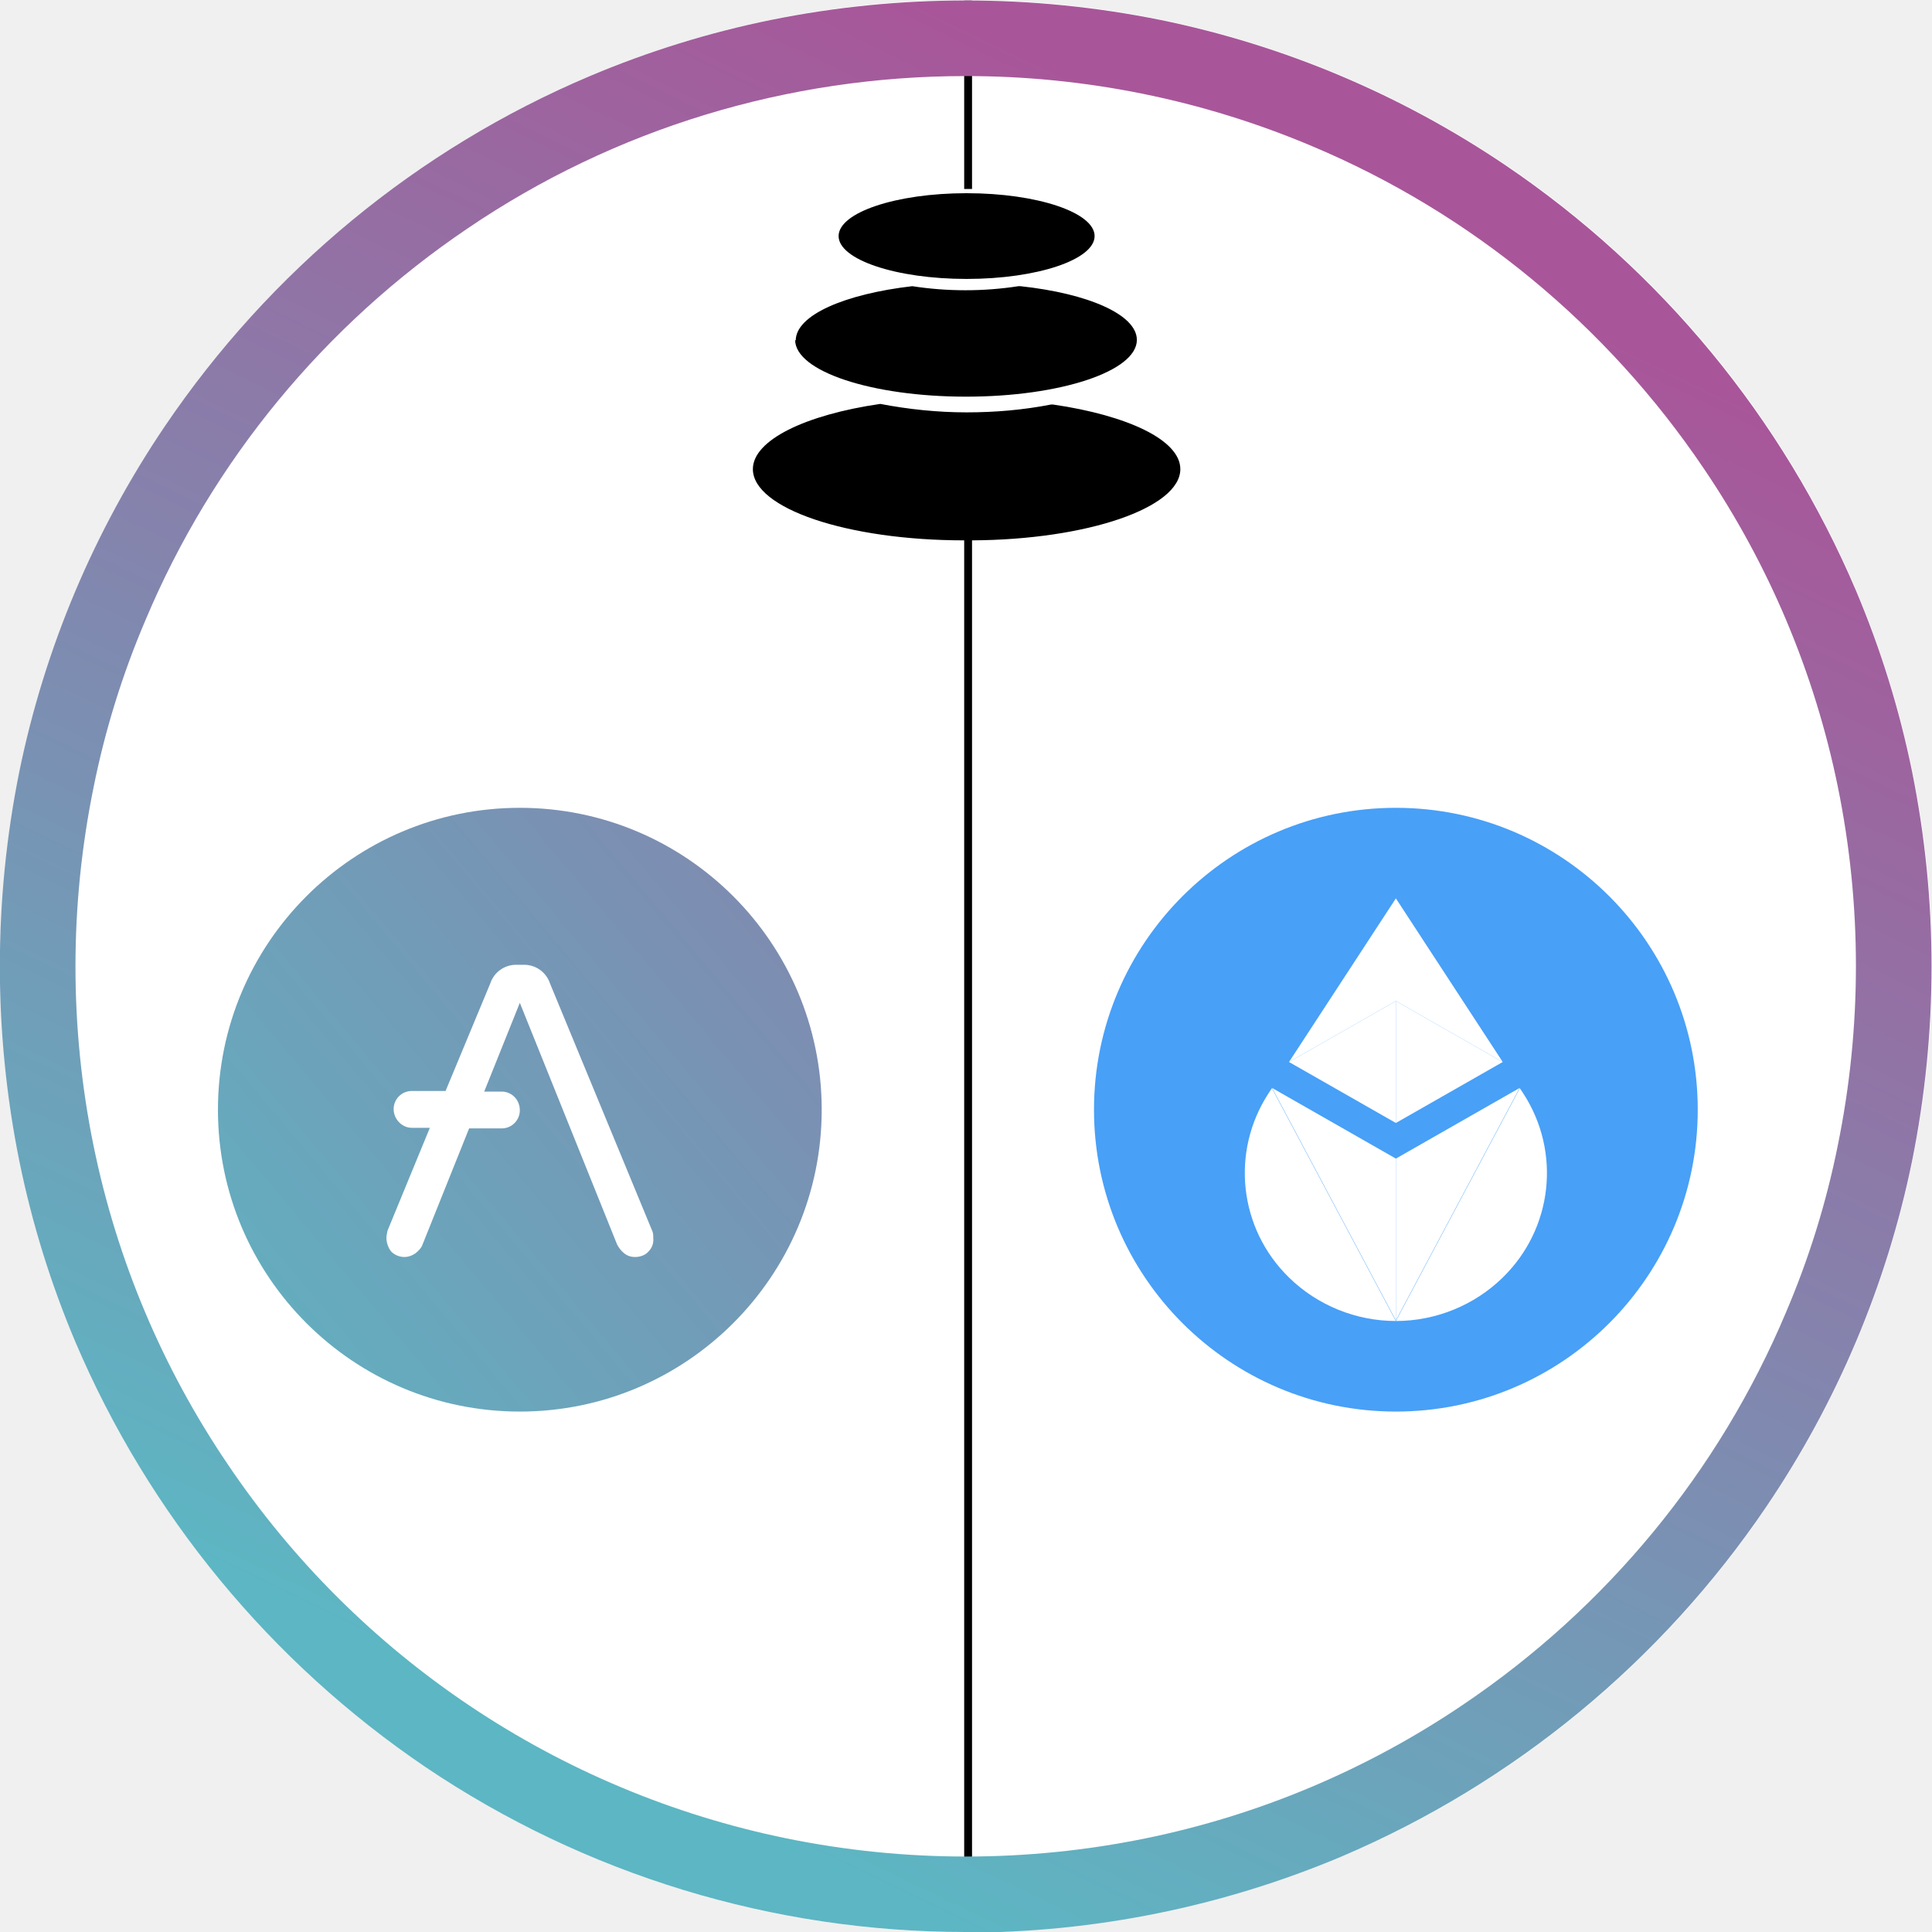
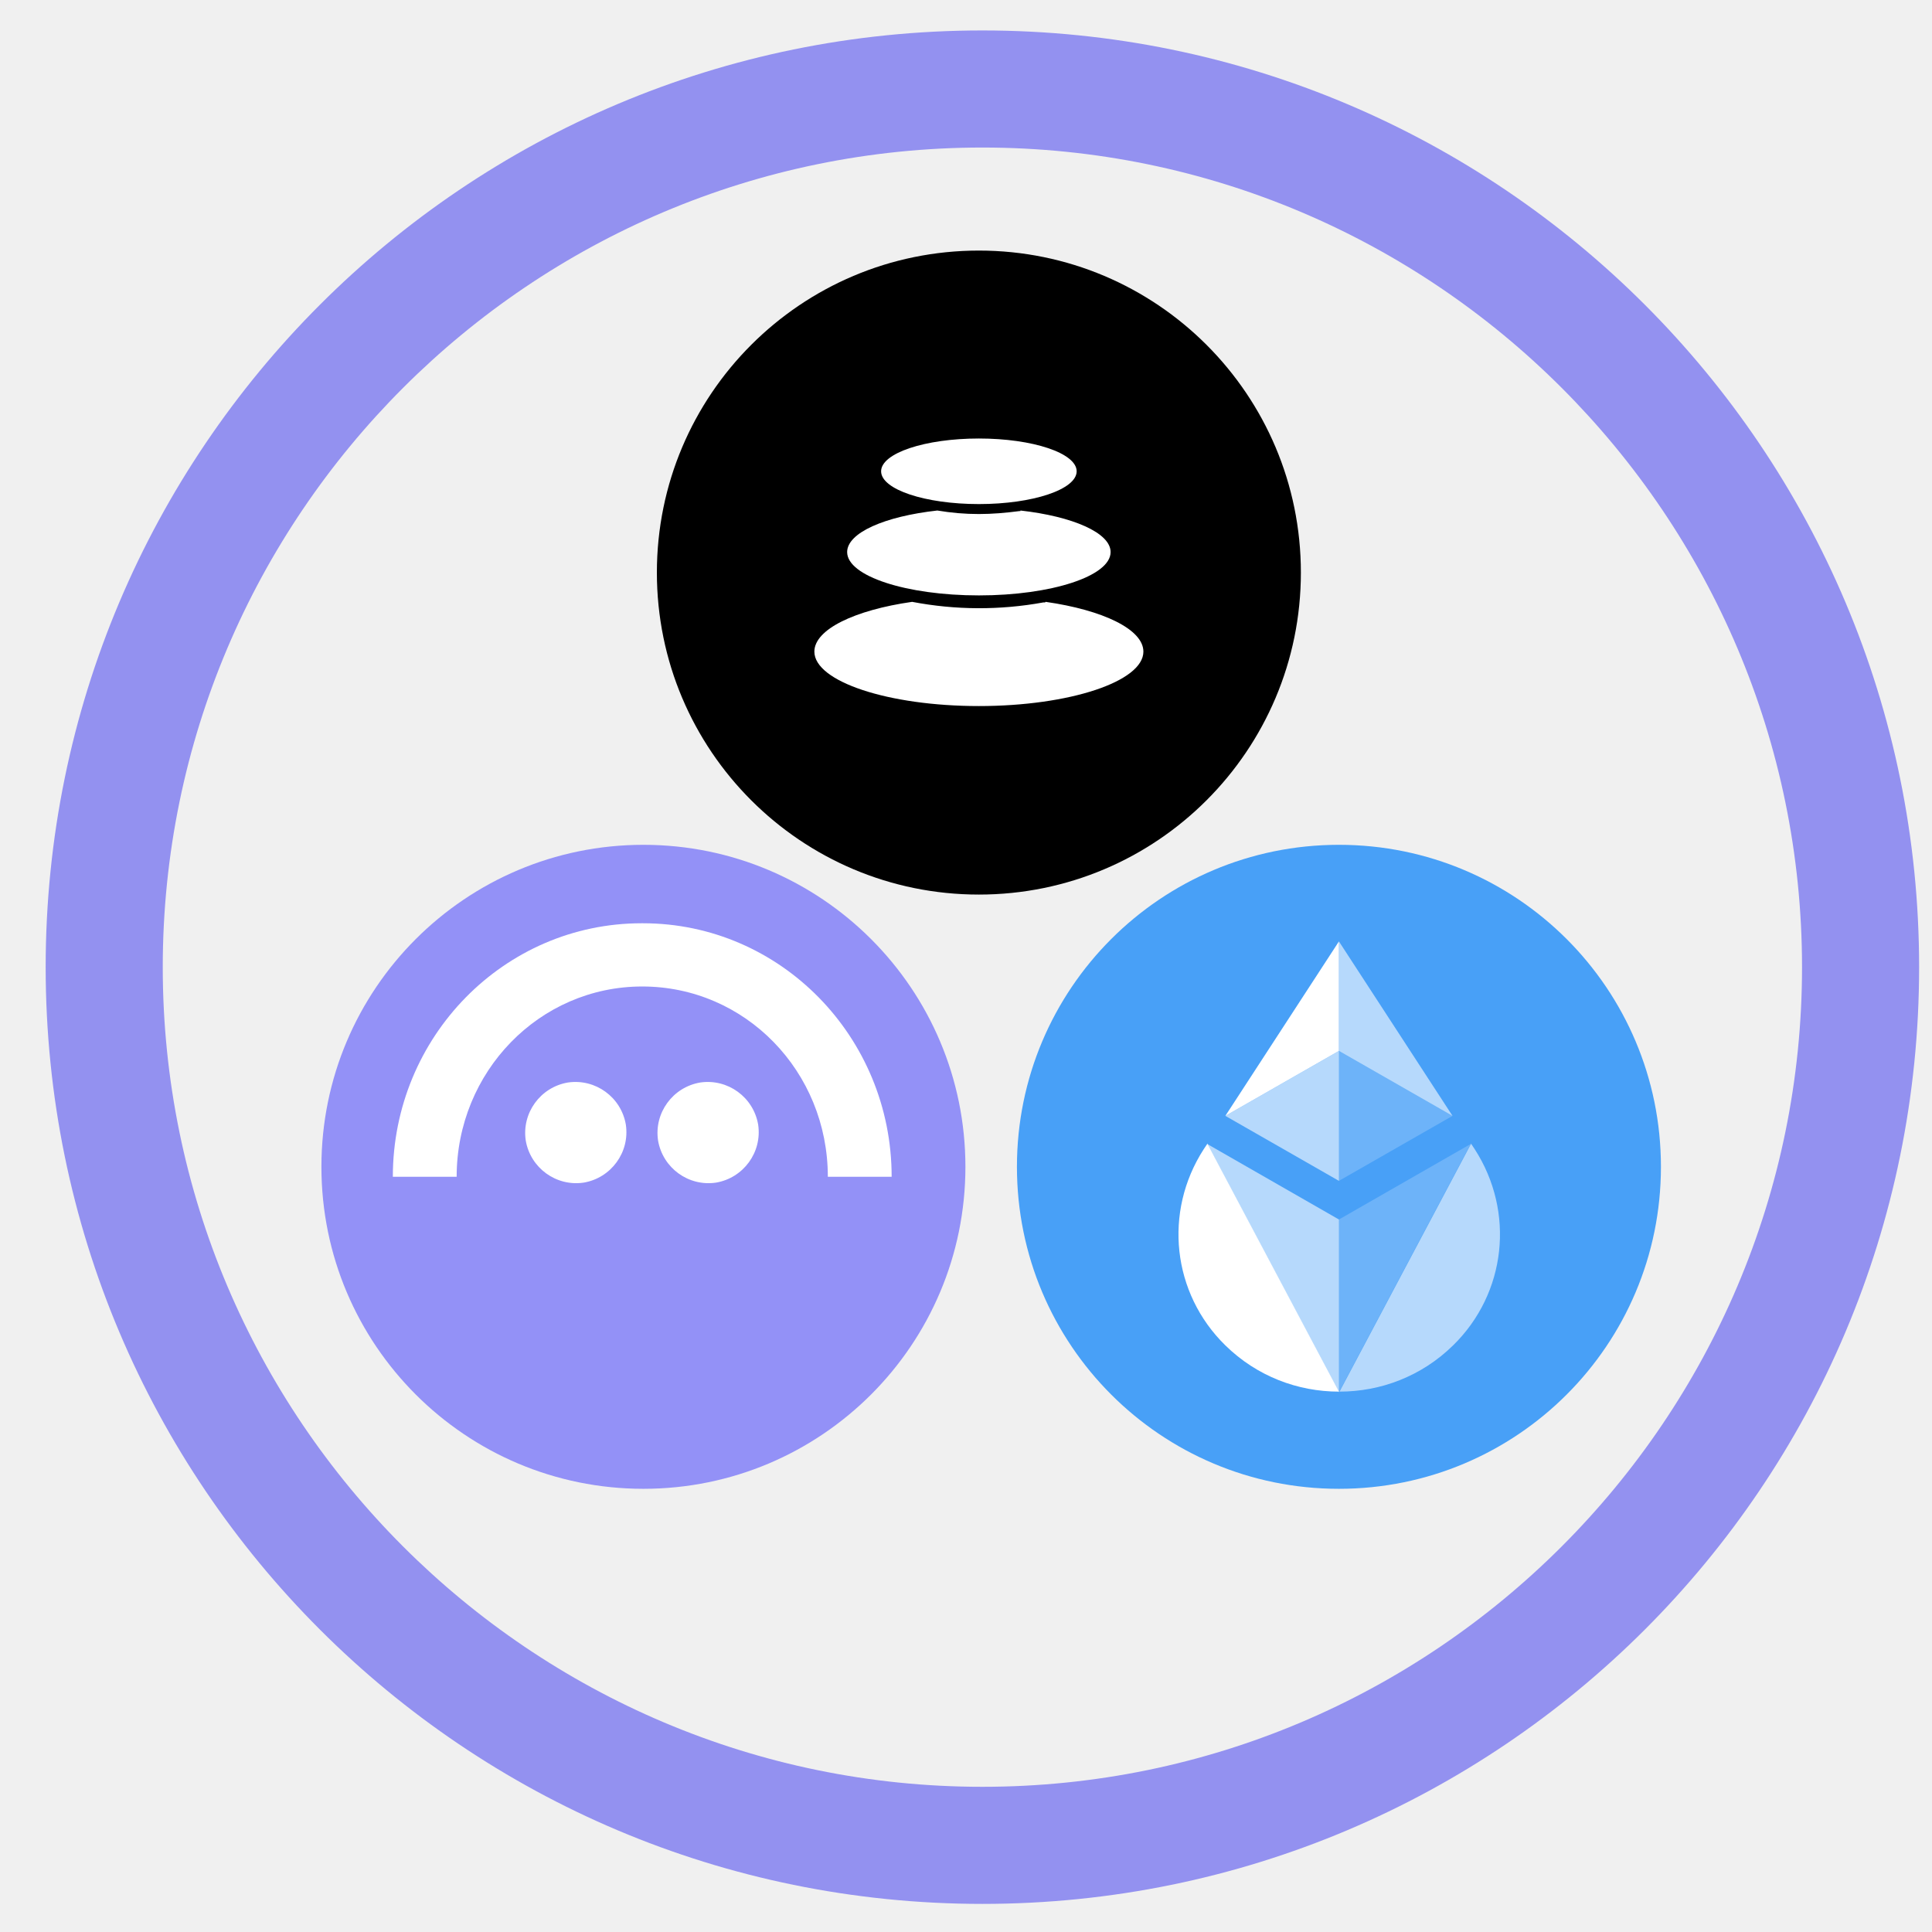
- <svg xmlns="http://www.w3.org/2000/svg" width="32" height="32" fill="none" viewBox="0 0 32 32">
-   <g clip-path="url(#clip0_298_825)">
-     <path fill="#fff" d="M16 32c8.84 0 16-7.16 16-16S24.83 0 16 0 0 7.16 0 16s7.16 16 16 16" />
-     <path fill="#000" d="M15.97 32V8.95c-1.94 0-3.5-.53-3.5-1.18 0-.48.87-.9 2.11-1.08.47.09.95.14 1.43.14.47 0 .94-.04 1.4-.13h.03c1.24.18 2.11.59 2.11 1.07 0 .64-1.54 1.17-3.45 1.18v23.06h-.12zM13.18 5.64c0-.42.81-.77 1.93-.9.58.09 1.18.09 1.76 0h.03c1.12.12 1.93.47 1.93.89 0 .52-1.27.94-2.83.94s-2.83-.42-2.83-.94zm.71-1.73c0-.39.95-.71 2.12-.71s2.12.32 2.12.71-.95.71-2.12.71-2.12-.32-2.12-.71m2.08-.77V.01h.13v3.12h-.13z" />
-     <path fill="url(#paint0_linear_298_825)" d="M15.99 32c-3.19 0-6.3-.95-8.94-2.73a16.14 16.14 0 0 1-5.8-7.04q-.615-1.455-.93-3c-.43-2.13-.43-4.32 0-6.45.42-2.05 1.24-3.99 2.41-5.72 1.74-2.57 4.18-4.59 7.04-5.8q1.455-.615 3-.93c2.13-.43 4.32-.43 6.45 0 2.05.42 3.99 1.24 5.72 2.41a16.14 16.14 0 0 1 5.8 7.04q.615 1.455.93 3c.43 2.13.43 4.32 0 6.45-.42 2.05-1.24 3.99-2.41 5.72a16.14 16.14 0 0 1-7.04 5.8c-1.97.83-4.09 1.26-6.23 1.26zm0-30.74c-2.94 0-5.81.87-8.24 2.52-2.37 1.6-4.23 3.85-5.34 6.49-.38.89-.67 1.82-.86 2.77-.4 1.96-.4 3.98 0 5.94a14.6 14.6 0 0 0 2.22 5.27 14.72 14.72 0 0 0 9.26 6.2c1.96.4 3.98.4 5.94 0a14.6 14.6 0 0 0 5.27-2.22c2.37-1.6 4.23-3.85 5.34-6.49.38-.89.67-1.82.86-2.77.4-1.96.4-3.98 0-5.94a14.6 14.6 0 0 0-2.22-5.27c-1.6-2.37-3.85-4.23-6.49-5.34a14.7 14.7 0 0 0-5.74-1.16" />
-     <path fill="#48A0F7" d="M28.12 18.38c0-2.76-2.24-5-5-5s-5 2.24-5 5 2.24 5 5 5 5-2.24 5-5" />
-     <path fill="#fff" d="m25.17 18.02.06.09c.63.97.49 2.24-.34 3.05-.47.46-1.11.72-1.77.72l2.05-3.85z" />
-     <path fill="#fff" d="m23.12 19.19 2.05-1.17-2.05 3.85zM21.07 18.02l-.06.09c-.63.97-.49 2.24.34 3.05.47.46 1.11.72 1.77.72l-2.05-3.85z" />
-     <path fill="#fff" d="m23.12 19.19-2.05-1.17 2.05 3.85zM23.12 16.58v2.02l1.77-1.01z" />
-     <path fill="#fff" d="m23.12 16.58-1.77 1.01 1.77 1.01z" />
-     <path fill="#fff" d="m23.12 14.88-1.77 2.71 1.77-1.01zM23.12 16.58l1.77 1.01-1.77-2.71z" />
-     <path fill="url(#paint1_linear_298_825)" d="M8.61 23.38c2.76 0 5-2.24 5-5s-2.24-5-5-5-5 2.24-5 5 2.24 5 5 5" />
-     <path fill="#fff" d="m10.8 20.38-1.69-4.09a.45.45 0 0 0-.42-.31h-.15a.45.45 0 0 0-.42.31l-.74 1.78h-.56a.3.3 0 0 0-.3.3c0 .17.14.31.3.31h.3l-.7 1.7s-.02.08-.02.12c0 .08.03.17.08.23.06.06.14.09.22.09q.09 0 .18-.06c.05-.04.1-.09.12-.15l.77-1.92h.54a.3.3 0 0 0 .3-.3c0-.18-.14-.31-.3-.31h-.29l.59-1.47 1.61 4q.045.09.12.15t.18.06c.08 0 .17-.03.22-.09.06-.06.09-.14.08-.23 0-.04 0-.08-.02-.12" />
-   </g>
-   <defs>
-     <linearGradient id="paint0_linear_298_825" x1="22.135" x2="9.712" y1="3.333" y2="28.959" gradientUnits="userSpaceOnUse">
-       <stop stop-color="#A85699" />
-       <stop offset="1" stop-color="#5DB6C3" />
-     </linearGradient>
-     <linearGradient id="paint1_linear_298_825" x1="27.936" x2="4.121" y1="5.986" y2="25.987" gradientUnits="userSpaceOnUse">
-       <stop stop-color="#A85699" />
-       <stop offset="1" stop-color="#5DB6C3" />
-     </linearGradient>
-     <clipPath id="clip0_298_825">
-       <path fill="#fff" d="M0 0h32v32H0z" />
-     </clipPath>
-   </defs>
+ <svg xmlns="http://www.w3.org/2000/svg" width="33" height="33" fill="none" viewBox="0 0 33 33">
+   <path fill="#48A0F7" d="M22.87 14.43c3.04 0 5.5 2.46 5.5 5.5s-2.46 5.5-5.5 5.5-5.5-2.46-5.5-5.5 2.46-5.5 5.5-5.5" />
+   <path fill="#fff" d="m25.13 19.54.06.09c.69 1.07.54 2.46-.37 3.35-.54.53-1.24.79-1.94.79l2.25-4.24z" opacity=".6" />
+   <path fill="#fff" d="m22.87 20.83 2.25-1.29-2.25 4.24z" opacity=".2" />
+   <path fill="#fff" d="m20.62 19.54-.06.09c-.69 1.07-.54 2.46.37 3.35.54.53 1.24.79 1.94.79l-2.25-4.24z" />
+   <path fill="#fff" d="m22.87 20.83-2.25-1.29 2.25 4.24z" opacity=".6" />
+   <path fill="#fff" d="M22.87 17.95v2.22l1.94-1.11z" opacity=".2" />
+   <path fill="#fff" d="m22.87 17.95-1.94 1.11 1.94 1.11z" opacity=".6" />
+   <path fill="#fff" d="m22.87 16.08-1.94 2.98 1.94-1.11z" />
+   <path fill="#fff" d="m22.87 17.95 1.94 1.11-1.94-2.98z" opacity=".6" />
+   <path fill="#9391F7" d="M10.99 25.43a5.5 5.5 0 1 0 0-11 5.5 5.5 0 0 0 0 11" />
+   <path fill="#fff" d="M9.97 20.2c.47-.08.79-.52.72-.99a.875.875 0 0 0-.99-.72c-.47.08-.79.52-.72.99.08.47.52.79.99.72m2.26 0c.47-.08.79-.52.72-.99a.875.875 0 0 0-.99-.72c-.47.08-.79.52-.72.99.08.47.52.79.99.72" />
+   <path fill="#fff" d="M10.96 15.77c-2.35 0-4.25 1.94-4.25 4.33H7.8c0-1.79 1.41-3.25 3.17-3.25s3.17 1.45 3.17 3.25h1.09c0-2.39-1.9-4.33-4.25-4.33z" />
+   <path fill="#9391F0" d="M16.78 2.52c7.72 0 14 6.28 14 14s-6.28 14-14 14-14-6.28-14-14 6.28-14 14-14m0-2c-8.84 0-16 7.16-16 16s7.16 16 16 16 16-7.16 16-16-7.16-16-16-16" />
+   <path fill="#000" d="M16.72 15.28a5.5 5.5 0 1 0 0-11 5.5 5.5 0 0 0 0 11" />
+   <path fill="#fff" fill-rule="evenodd" d="M17.86 10.28c.98.14 1.67.47 1.67.85 0 .51-1.26.93-2.81.93s-2.81-.42-2.81-.93c0-.38.69-.71 1.67-.85a6.1 6.1 0 0 0 2.24.01h.03zm-.43-1.56c.89.1 1.54.38 1.54.71 0 .41-1.01.74-2.25.74s-2.25-.33-2.25-.74c0-.33.64-.61 1.54-.71.24.04.47.06.71.06.23 0 .46-.02.69-.05h.02z" clip-rule="evenodd" />
+   <path fill="#fff" d="M16.72 8.61c.92 0 1.67-.25 1.67-.56s-.75-.56-1.67-.56-1.67.25-1.67.56.75.56 1.67.56" />
</svg>
